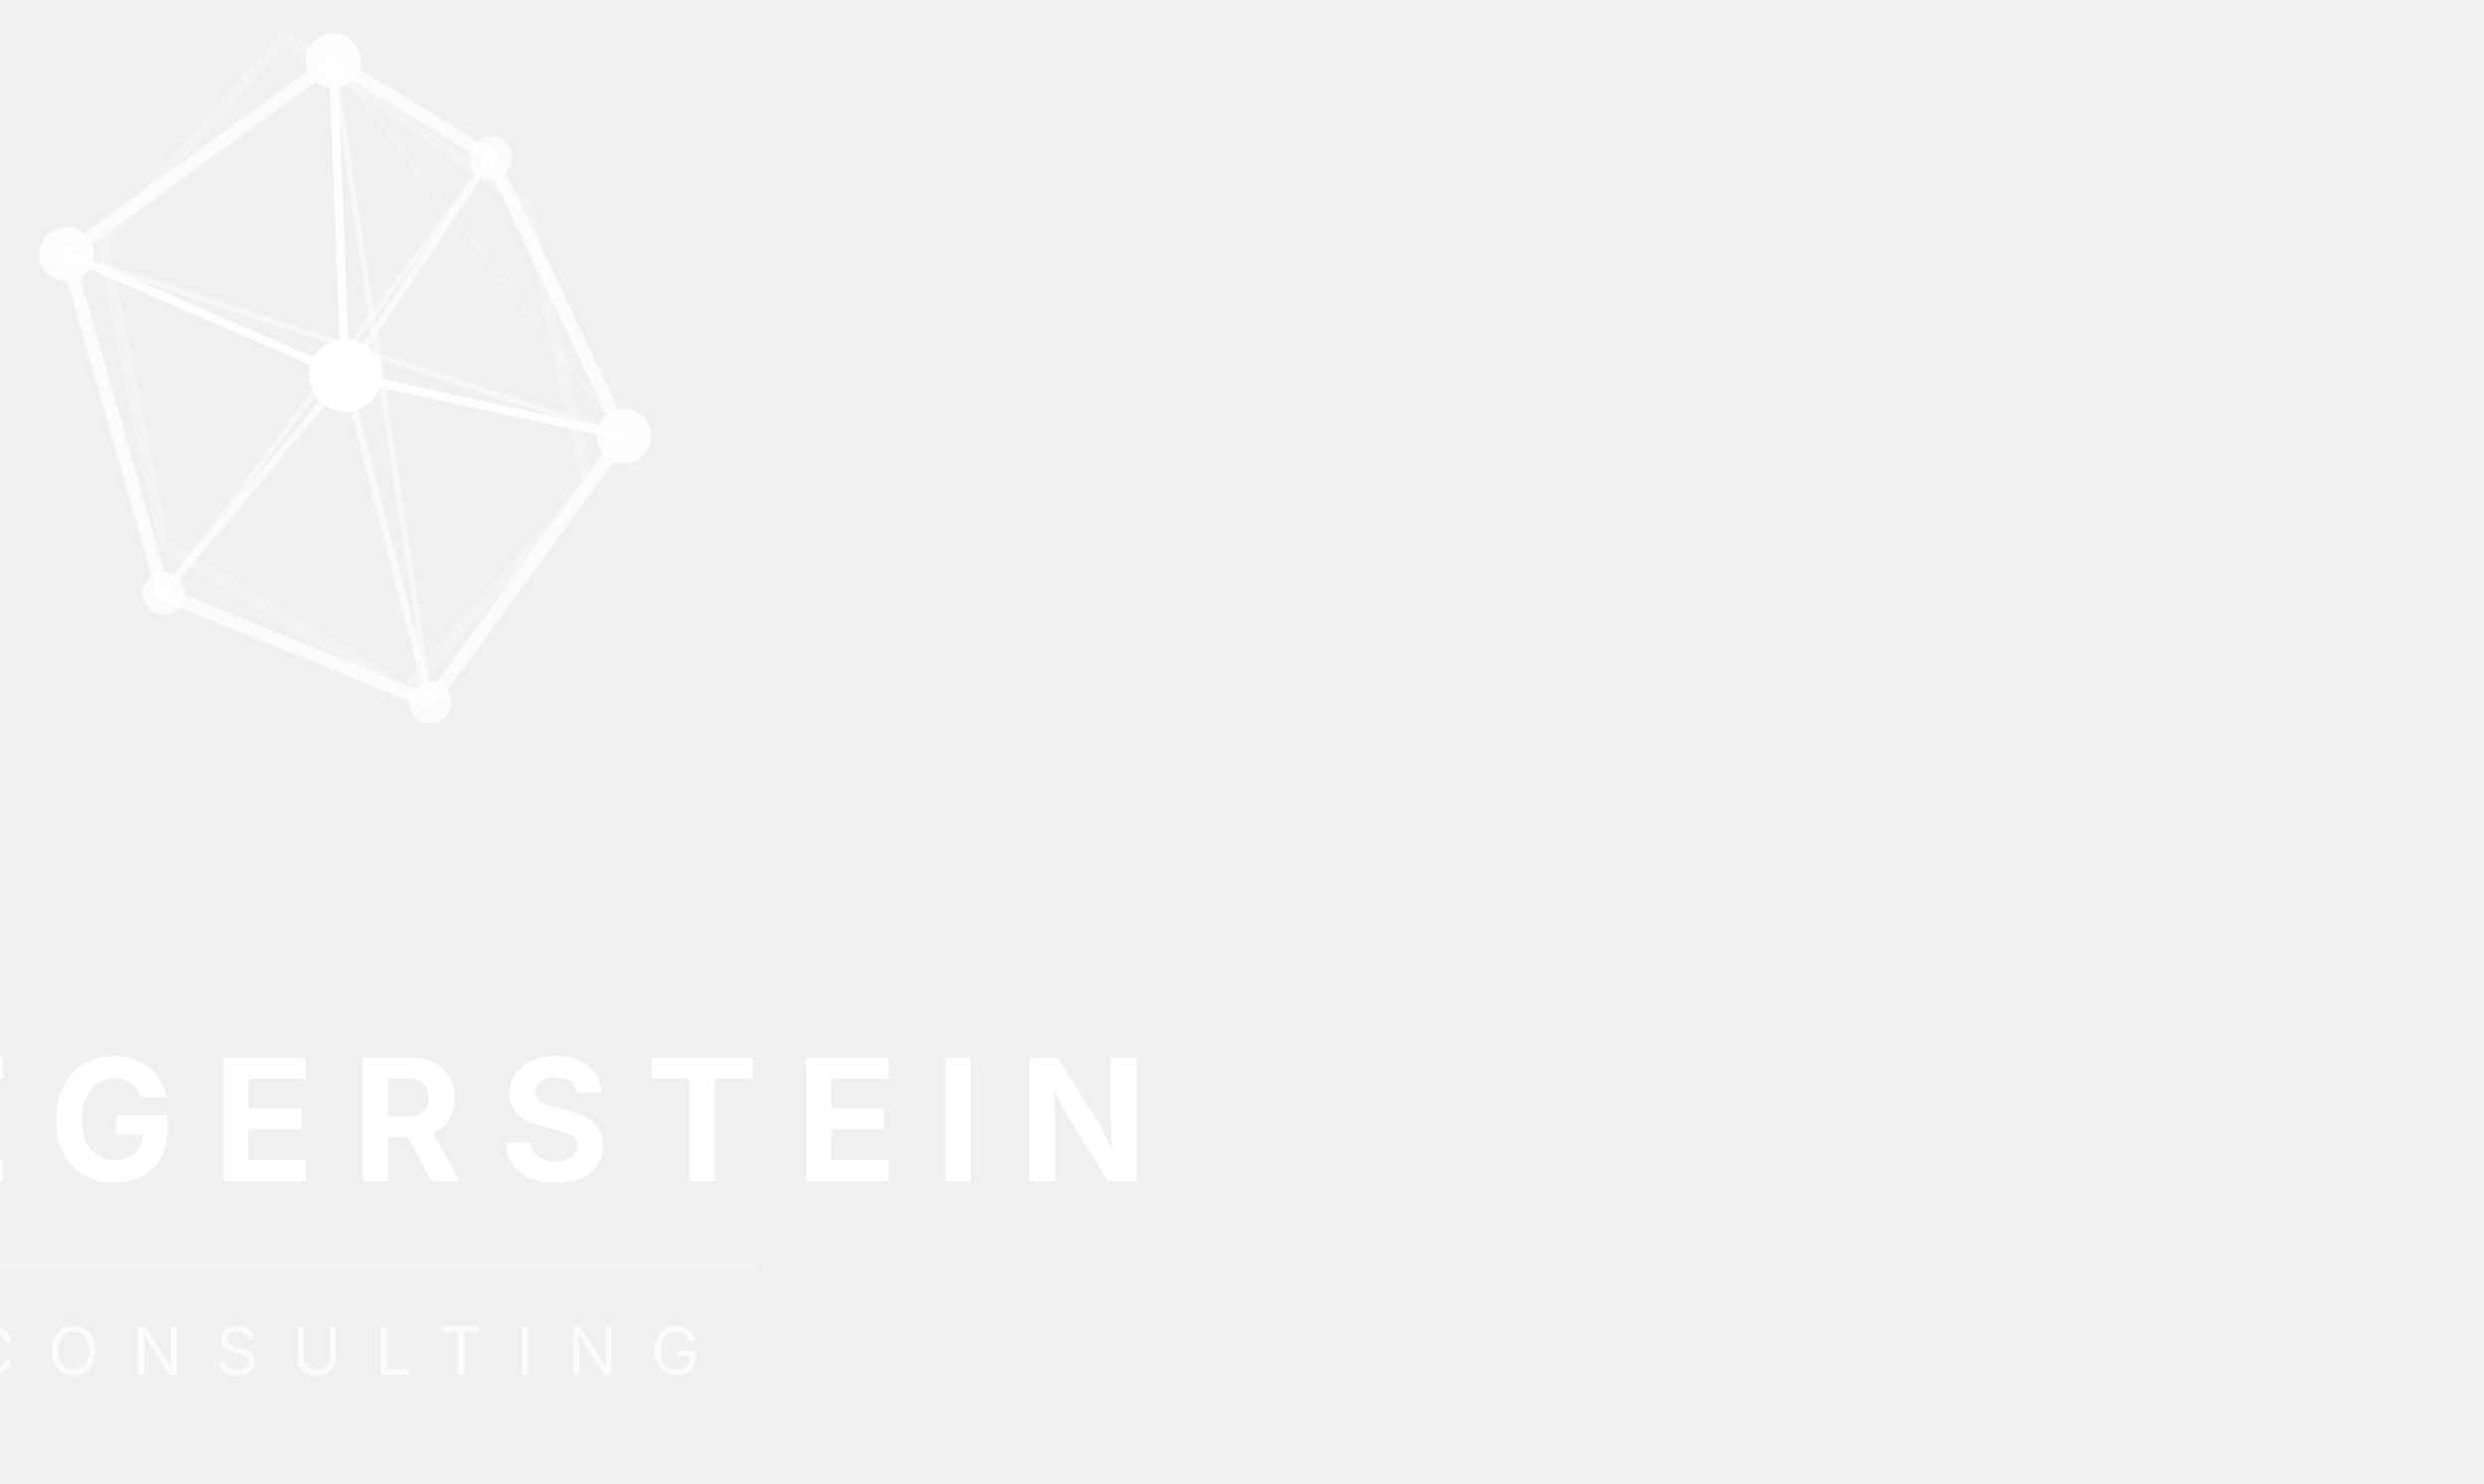
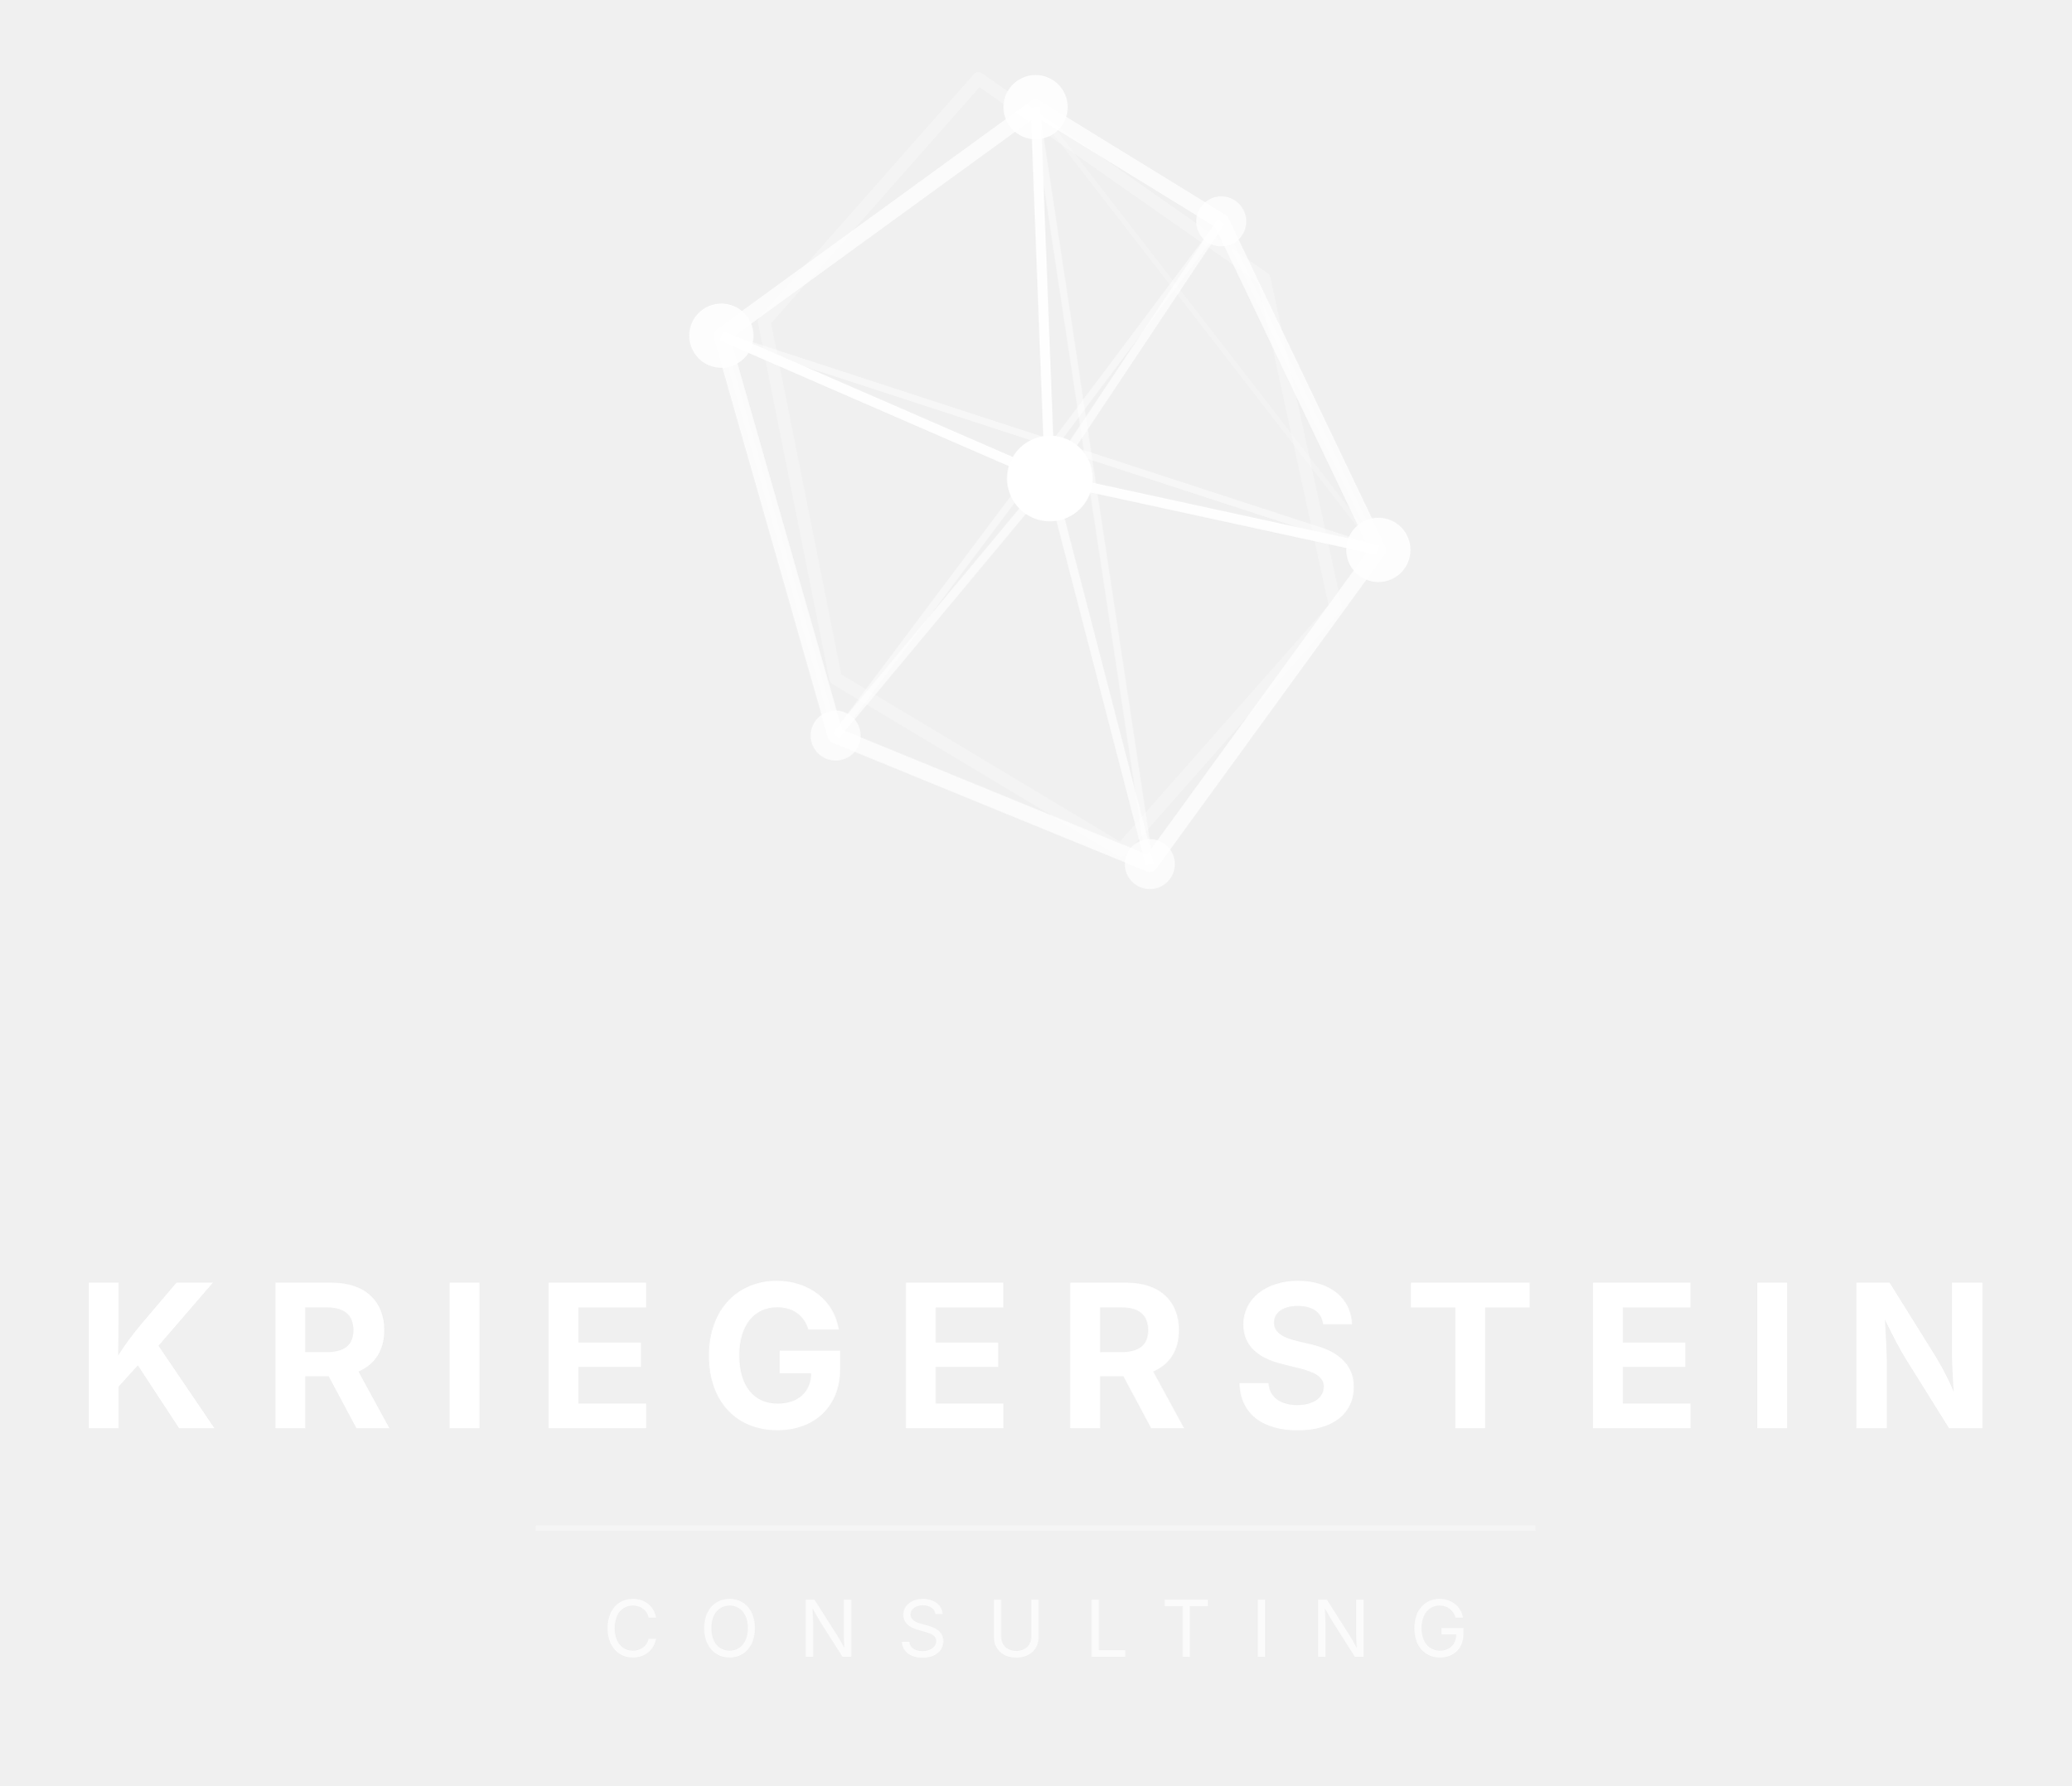
- <svg xmlns="http://www.w3.org/2000/svg" viewBox="285 95 410 245">
+ <svg xmlns="http://www.w3.org/2000/svg" viewBox="195 90 290 250">
  <g transform="translate(340, 155)">
    <path d="M-8,-54 L-38,-20 L-28,30 L12,54 L42,20 L32,-26 Z" fill="none" stroke="rgba(255,255,255,0.25)" stroke-width="1.8" stroke-linejoin="round" />
    <path d="M0,-50 L-44,-18 L-28,38 L16,56 L48,12 L26,-34 Z" fill="none" stroke="rgba(255,255,255,0.75)" stroke-width="2.2" stroke-linejoin="round" />
    <circle cx="-44" cy="-18" r="4.5" fill="rgba(255,255,255,0.85)" />
    <circle cx="48" cy="12" r="4.5" fill="rgba(255,255,255,0.85)" />
    <circle cx="0" cy="-50" r="4.5" fill="rgba(255,255,255,0.85)" />
    <circle cx="16" cy="56" r="3.5" fill="rgba(255,255,255,0.75)" />
    <circle cx="-28" cy="38" r="3.5" fill="rgba(255,255,255,0.75)" />
    <circle cx="26" cy="-34" r="3.5" fill="rgba(255,255,255,0.75)" />
    <line x1="-44" y1="-18" x2="48" y2="12" stroke="rgba(255,255,255,0.45)" stroke-width="1" />
    <line x1="0" y1="-50" x2="16" y2="56" stroke="rgba(255,255,255,0.45)" stroke-width="1" />
    <line x1="26" y1="-34" x2="-28" y2="38" stroke="rgba(255,255,255,0.45)" stroke-width="1" />
    <line x1="-44" y1="-18" x2="-28" y2="38" stroke="rgba(255,255,255,0.2)" stroke-width="0.7" />
    <line x1="48" y1="12" x2="26" y2="-34" stroke="rgba(255,255,255,0.2)" stroke-width="0.7" />
    <line x1="0" y1="-50" x2="48" y2="12" stroke="rgba(255,255,255,0.2)" stroke-width="0.7" />
    <circle cx="2" cy="2" r="6" fill="white" />
    <line x1="2" y1="2" x2="-44" y2="-18" stroke="rgba(255,255,255,0.9)" stroke-width="1.4" />
    <line x1="2" y1="2" x2="48" y2="12" stroke="rgba(255,255,255,0.9)" stroke-width="1.4" />
    <line x1="2" y1="2" x2="0" y2="-50" stroke="rgba(255,255,255,0.9)" stroke-width="1.4" />
    <line x1="2" y1="2" x2="16" y2="56" stroke="rgba(255,255,255,0.65)" stroke-width="1.2" />
    <line x1="2" y1="2" x2="26" y2="-34" stroke="rgba(255,255,255,0.65)" stroke-width="1.2" />
    <line x1="2" y1="2" x2="-28" y2="38" stroke="rgba(255,255,255,0.65)" stroke-width="1.2" />
  </g>
  <text x="340" y="290" text-anchor="middle" font-family="'Inter', 'Helvetica Neue', Arial, sans-serif" font-size="28" font-weight="700" letter-spacing="6" fill="white">KRIEGERSTEIN</text>
  <line x1="270" y1="304" x2="410" y2="304" stroke="rgba(255,255,255,0.35)" stroke-width="0.8" />
  <text x="340" y="322" text-anchor="middle" font-family="'Inter', 'Helvetica Neue', Arial, sans-serif" font-size="11" font-weight="400" letter-spacing="5.5" fill="rgba(255,255,255,0.75)">CONSULTING</text>
</svg>
